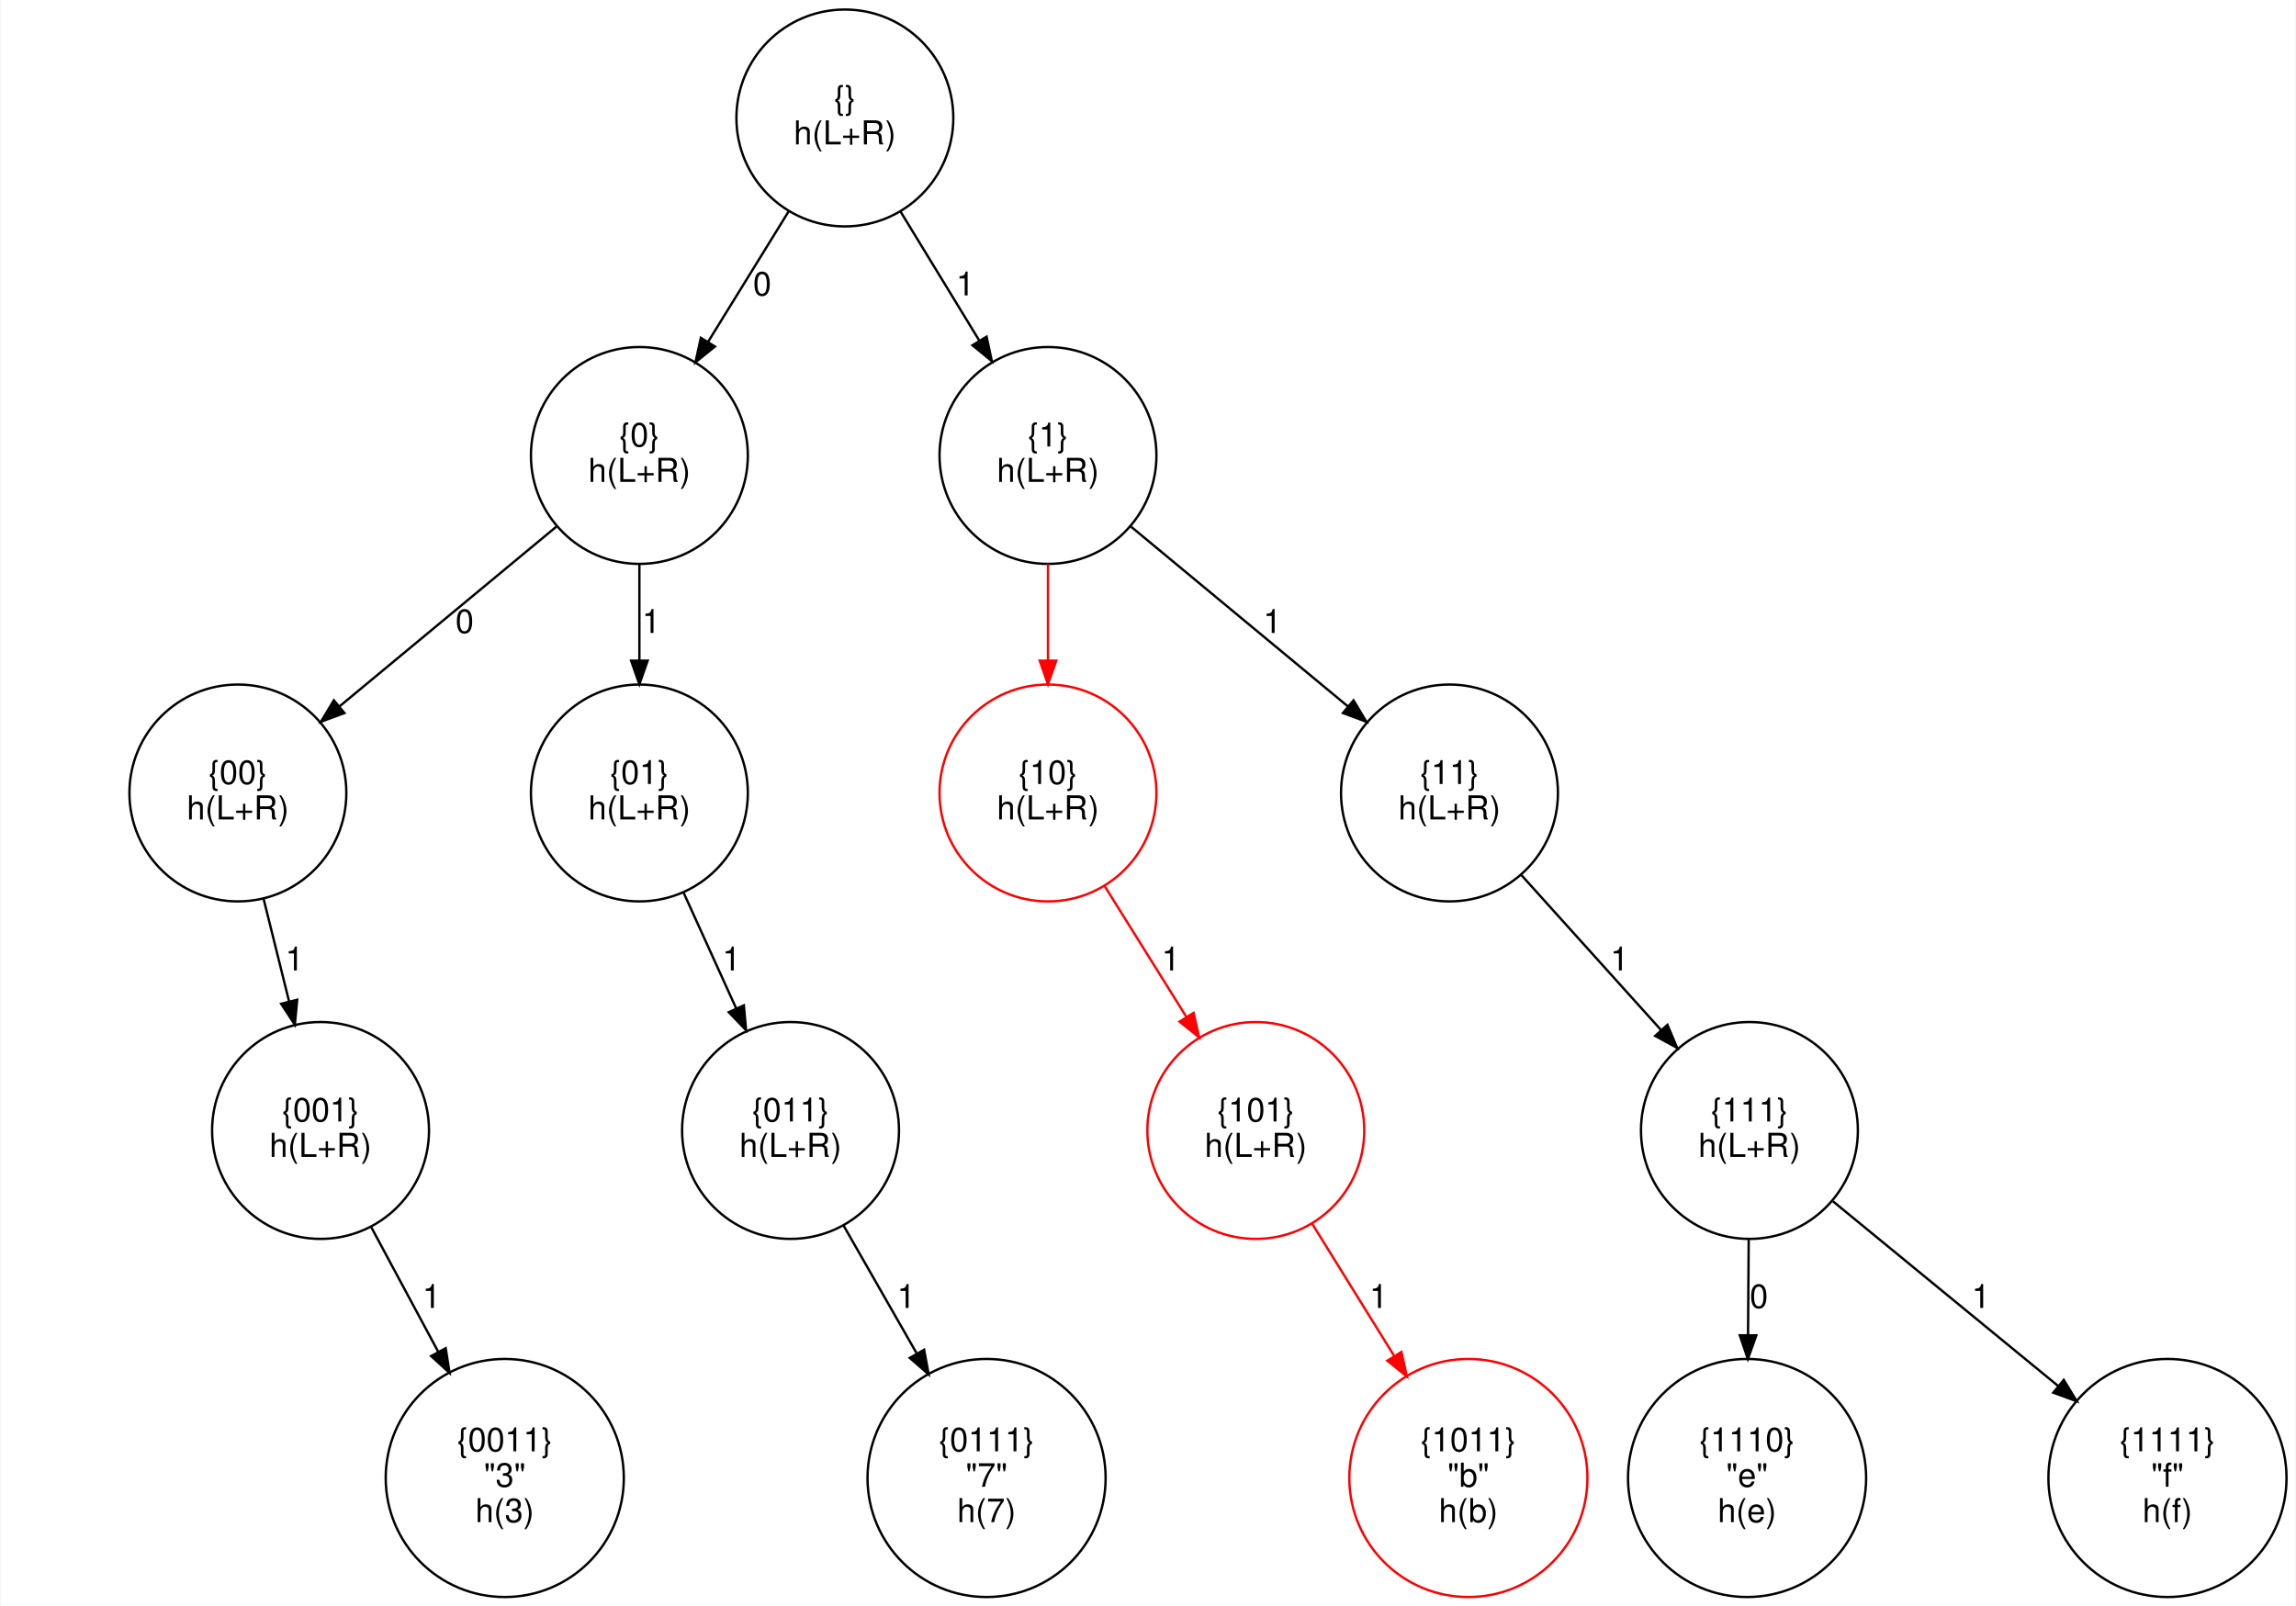
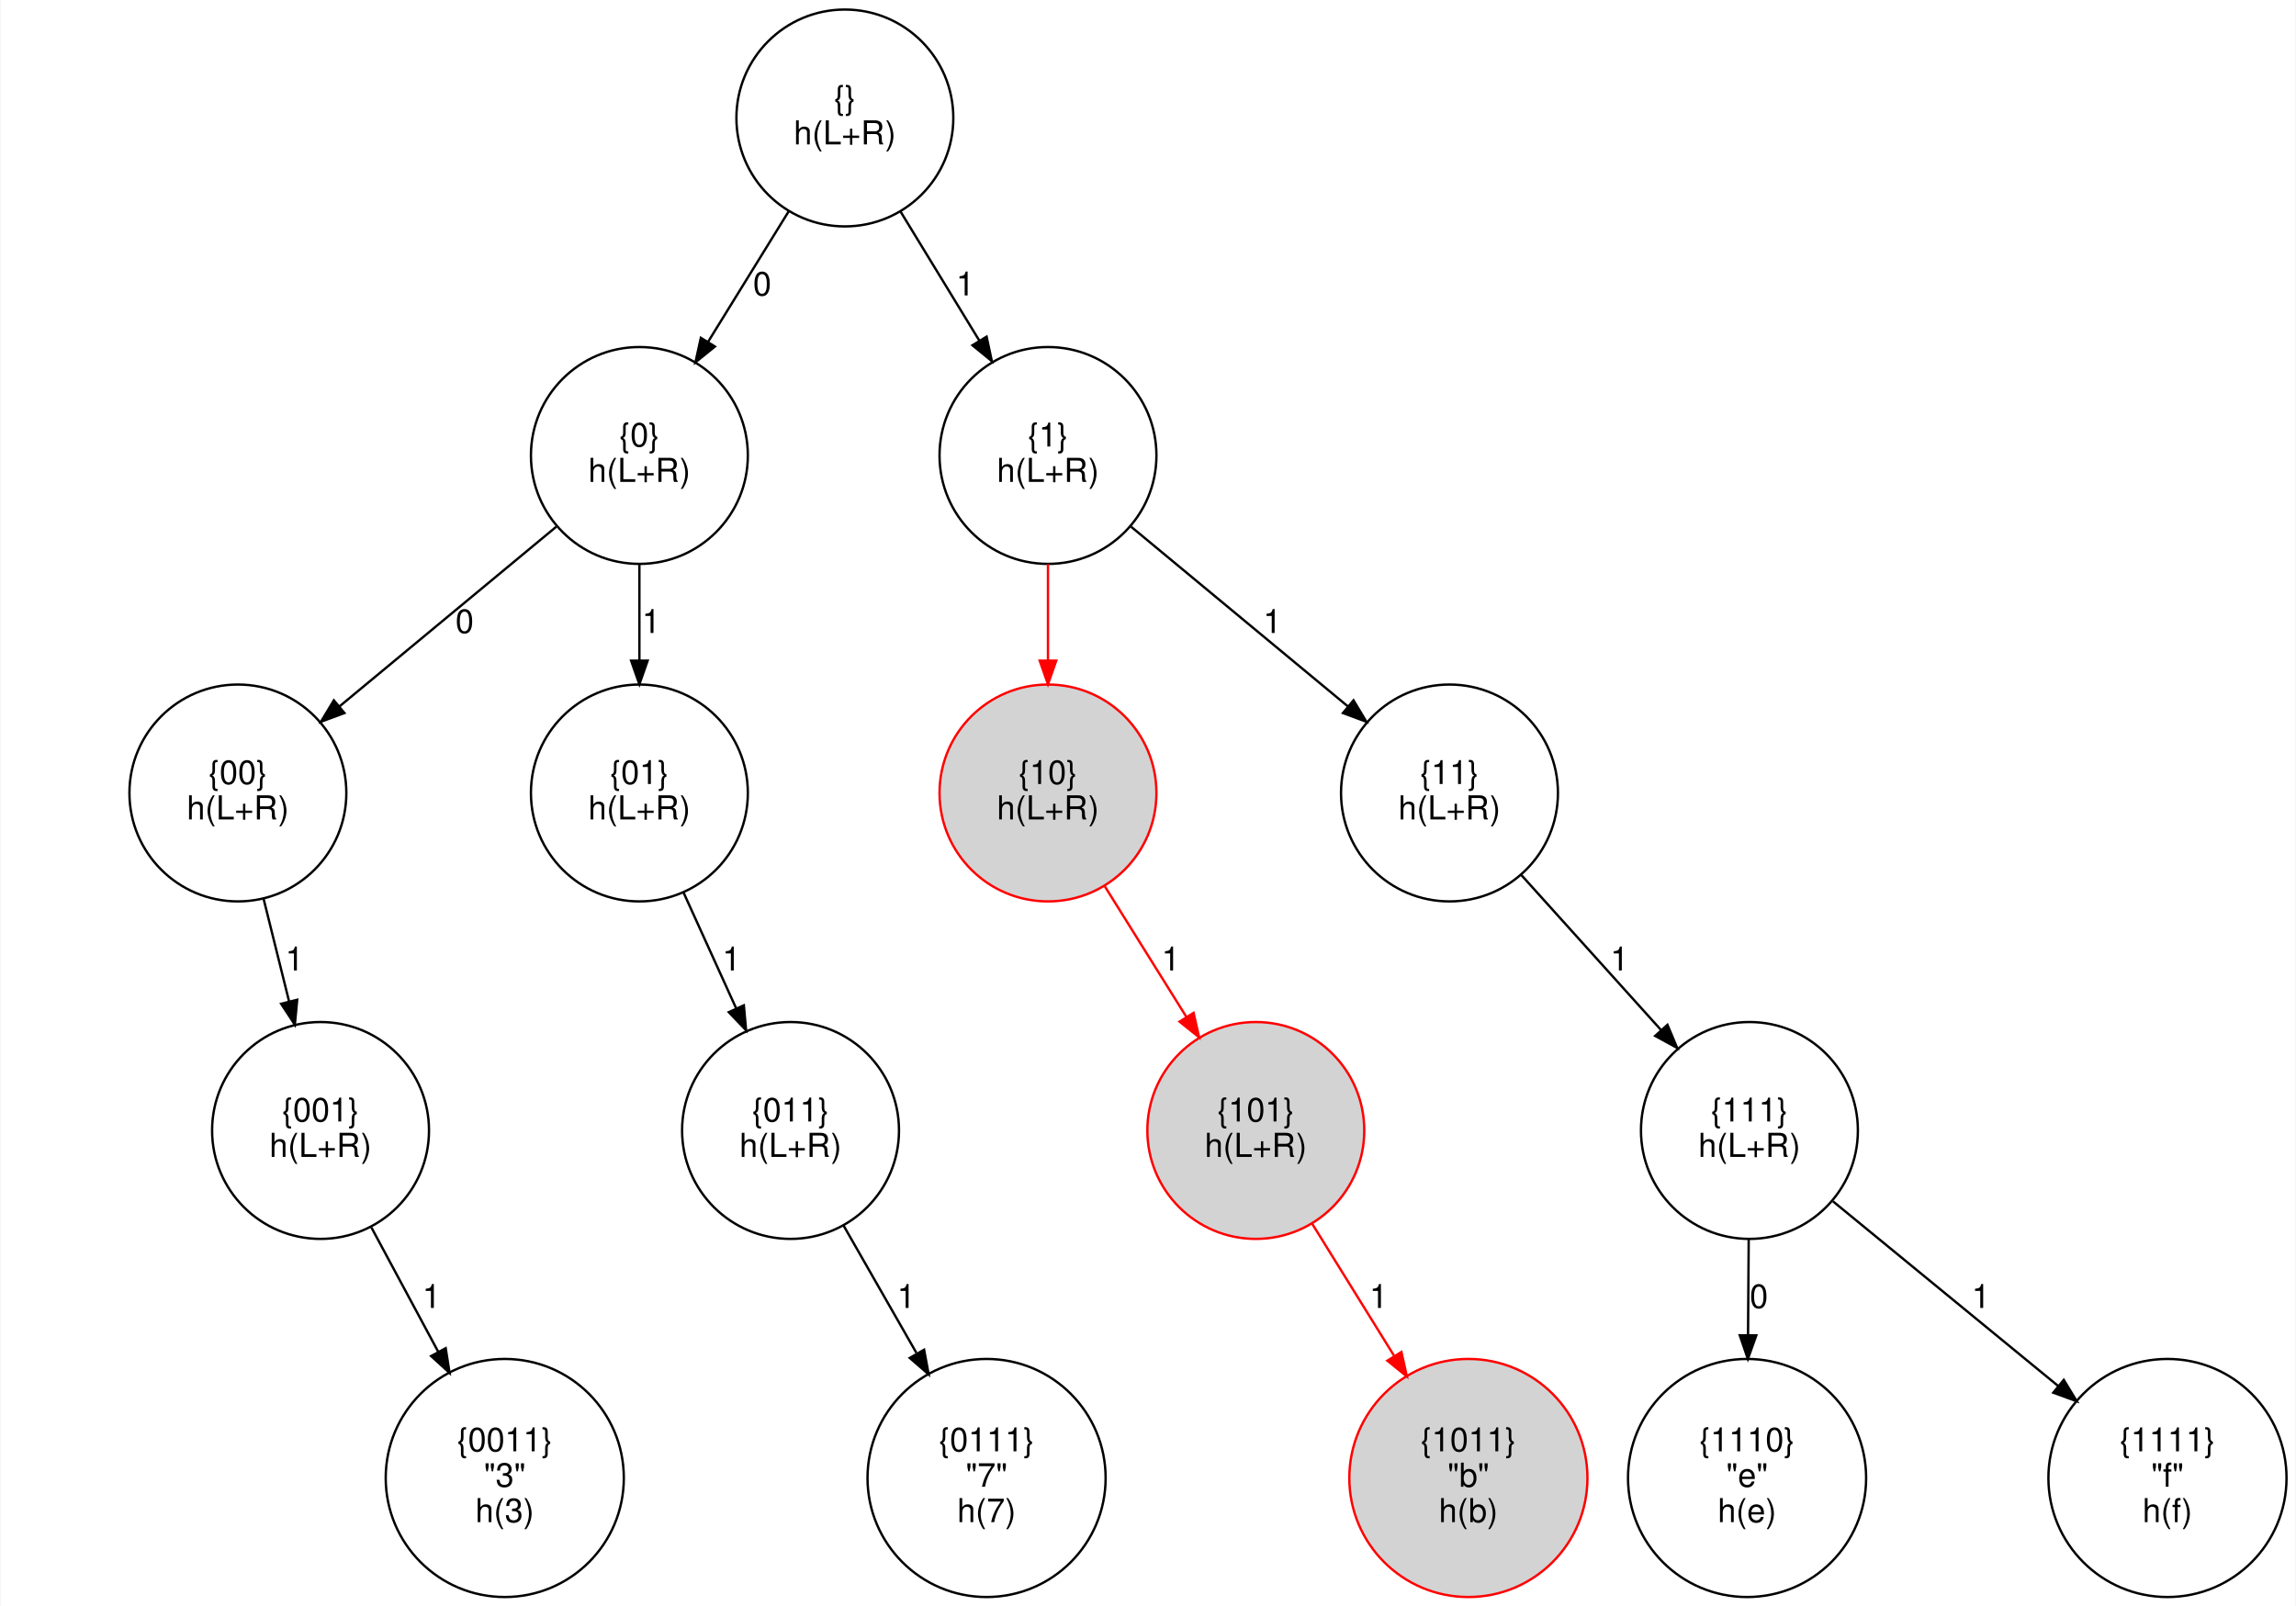
<svg xmlns="http://www.w3.org/2000/svg" width="972pt" height="680pt" viewBox="0.00 0.00 971.70 680.10">
  <g id="page0,1_graph0" class="graph" transform="scale(1 1) rotate(0) translate(4 676.1)">
    <polygon fill="white" stroke="transparent" points="-4,4 -4,-676.1 967.7,-676.1 967.7,4 -4,4" />
    <g id="node1" class="node">
      <ellipse fill="none" stroke="black" cx="353.5" cy="-626.14" rx="45.92" ry="45.92" />
      <text text-anchor="middle" x="353.5" y="-629.94" font-family="Helvetica,sans-Serif" font-size="14.00">{}</text>
      <text text-anchor="middle" x="353.5" y="-614.94" font-family="Helvetica,sans-Serif" font-size="14.00">h(L+R)</text>
    </g>
    <g id="node2" class="node">
      <ellipse fill="none" stroke="black" cx="266.5" cy="-483.22" rx="45.92" ry="45.92" />
      <text text-anchor="middle" x="266.5" y="-487.02" font-family="Helvetica,sans-Serif" font-size="14.00">{0}</text>
      <text text-anchor="middle" x="266.5" y="-472.02" font-family="Helvetica,sans-Serif" font-size="14.00">h(L+R)</text>
    </g>
    <g id="edge1" class="edge">
      <path fill="none" stroke="black" d="M329.73,-586.63C319.18,-569.55 306.66,-549.28 295.56,-531.3" />
      <polygon fill="black" stroke="black" points="298.48,-529.35 290.24,-522.68 292.52,-533.03 298.48,-529.35" />
      <text text-anchor="middle" x="318.5" y="-550.98" font-family="Helvetica,sans-Serif" font-size="14.00">0</text>
    </g>
    <g id="node3" class="node">
      <ellipse fill="none" stroke="black" cx="439.5" cy="-483.22" rx="45.92" ry="45.92" />
      <text text-anchor="middle" x="439.5" y="-487.02" font-family="Helvetica,sans-Serif" font-size="14.00">{1}</text>
      <text text-anchor="middle" x="439.5" y="-472.02" font-family="Helvetica,sans-Serif" font-size="14.00">h(L+R)</text>
    </g>
    <g id="edge3" class="edge">
      <path fill="none" stroke="black" d="M377,-586.63C387.34,-569.69 399.6,-549.61 410.5,-531.74" />
      <polygon fill="black" stroke="black" points="413.51,-533.53 415.73,-523.17 407.53,-529.88 413.51,-533.53" />
      <text text-anchor="middle" x="404.5" y="-550.98" font-family="Helvetica,sans-Serif" font-size="14.00">1</text>
    </g>
    <g id="node4" class="node">
      <ellipse fill="none" stroke="black" cx="96.5" cy="-340.29" rx="45.92" ry="45.92" />
      <text text-anchor="middle" x="96.5" y="-344.09" font-family="Helvetica,sans-Serif" font-size="14.00">{00}</text>
      <text text-anchor="middle" x="96.5" y="-329.09" font-family="Helvetica,sans-Serif" font-size="14.00">h(L+R)</text>
    </g>
    <g id="edge6" class="edge">
      <path fill="none" stroke="black" d="M231.28,-453.02C204.61,-430.91 167.84,-400.44 139.45,-376.9" />
      <polygon fill="black" stroke="black" points="141.61,-374.14 131.68,-370.46 137.14,-379.53 141.61,-374.14" />
      <text text-anchor="middle" x="192.5" y="-408.06" font-family="Helvetica,sans-Serif" font-size="14.00">0</text>
    </g>
    <g id="node10" class="node">
      <ellipse fill="none" stroke="black" cx="266.5" cy="-340.29" rx="45.92" ry="45.92" />
      <text text-anchor="middle" x="266.5" y="-344.09" font-family="Helvetica,sans-Serif" font-size="14.00">{01}</text>
      <text text-anchor="middle" x="266.5" y="-329.09" font-family="Helvetica,sans-Serif" font-size="14.00">h(L+R)</text>
    </g>
    <g id="edge8" class="edge">
      <path fill="none" stroke="black" d="M266.5,-437.24C266.5,-424.28 266.5,-409.98 266.5,-396.47" />
      <polygon fill="black" stroke="black" points="270,-396.33 266.5,-386.33 263,-396.33 270,-396.33" />
      <text text-anchor="middle" x="271.5" y="-408.06" font-family="Helvetica,sans-Serif" font-size="14.00">1</text>
    </g>
    <g id="node5" class="node">
-       <ellipse fill="none" stroke="red" cx="439.5" cy="-340.29" rx="45.92" ry="45.92" />
+       <ellipse fill="lightgray" stroke="red" cx="439.5" cy="-340.29" rx="45.92" ry="45.92" />
      <text text-anchor="middle" x="439.5" y="-344.09" font-family="Helvetica,sans-Serif" font-size="14.00">{10}</text>
      <text text-anchor="middle" x="439.5" y="-329.09" font-family="Helvetica,sans-Serif" font-size="14.00">h(L+R)</text>
    </g>
    <g id="edge11" class="edge">
      <path fill="none" stroke="red" d="M439.5,-437.24C439.5,-424.28 439.5,-409.98 439.5,-396.47" />
      <polygon fill="red" stroke="red" points="443,-396.33 439.5,-386.33 436,-396.33 443,-396.33" />
    </g>
    <g id="node13" class="node">
      <ellipse fill="none" stroke="black" cx="609.5" cy="-340.29" rx="45.92" ry="45.92" />
      <text text-anchor="middle" x="609.5" y="-344.09" font-family="Helvetica,sans-Serif" font-size="14.00">{11}</text>
      <text text-anchor="middle" x="609.5" y="-329.09" font-family="Helvetica,sans-Serif" font-size="14.00">h(L+R)</text>
    </g>
    <g id="edge13" class="edge">
      <path fill="none" stroke="black" d="M474.72,-453.02C501.39,-430.91 538.16,-400.44 566.55,-376.9" />
      <polygon fill="black" stroke="black" points="568.86,-379.53 574.32,-370.46 564.39,-374.14 568.86,-379.53" />
      <text text-anchor="middle" x="534.5" y="-408.06" font-family="Helvetica,sans-Serif" font-size="14.00">1</text>
    </g>
    <g id="node6" class="node">
      <ellipse fill="none" stroke="black" cx="131.5" cy="-197.37" rx="45.92" ry="45.92" />
      <text text-anchor="middle" x="131.5" y="-201.17" font-family="Helvetica,sans-Serif" font-size="14.00">{001}</text>
      <text text-anchor="middle" x="131.5" y="-186.17" font-family="Helvetica,sans-Serif" font-size="14.00">h(L+R)</text>
    </g>
    <g id="edge18" class="edge">
      <path fill="none" stroke="black" d="M107.38,-295.48C110.81,-281.69 114.63,-266.31 118.2,-251.93" />
      <polygon fill="black" stroke="black" points="121.61,-252.71 120.62,-242.16 114.82,-251.02 121.61,-252.71" />
      <text text-anchor="middle" x="120.5" y="-265.13" font-family="Helvetica,sans-Serif" font-size="14.00">1</text>
    </g>
    <g id="node8" class="node">
-       <ellipse fill="none" stroke="red" cx="527.5" cy="-197.37" rx="45.92" ry="45.92" />
+       <ellipse fill="lightgray" stroke="red" cx="527.5" cy="-197.37" rx="45.92" ry="45.92" />
      <text text-anchor="middle" x="527.5" y="-201.17" font-family="Helvetica,sans-Serif" font-size="14.00">{101}</text>
      <text text-anchor="middle" x="527.5" y="-186.17" font-family="Helvetica,sans-Serif" font-size="14.00">h(L+R)</text>
    </g>
    <g id="edge33" class="edge">
      <path fill="none" stroke="red" d="M463.55,-300.79C474.22,-283.7 486.87,-263.43 498.1,-245.45" />
      <polygon fill="red" stroke="red" points="501.15,-247.17 503.48,-236.83 495.22,-243.46 501.15,-247.17" />
      <text text-anchor="middle" x="491.5" y="-265.13" font-family="Helvetica,sans-Serif" font-size="14.00">1</text>
    </g>
    <g id="node7" class="node">
      <ellipse fill="none" stroke="black" cx="209.5" cy="-50.2" rx="50.41" ry="50.41" />
      <text text-anchor="middle" x="209.5" y="-61.5" font-family="Helvetica,sans-Serif" font-size="14.00">{0011}</text>
      <text text-anchor="middle" x="209.5" y="-46.5" font-family="Helvetica,sans-Serif" font-size="14.00">"3"</text>
      <text text-anchor="middle" x="209.5" y="-31.5" font-family="Helvetica,sans-Serif" font-size="14.00">h(3)</text>
    </g>
    <g id="edge38" class="edge">
      <path fill="none" stroke="black" d="M153.02,-156.32C161.78,-140.03 172.01,-120.97 181.35,-103.6" />
      <polygon fill="black" stroke="black" points="184.49,-105.15 186.14,-94.69 178.32,-101.84 184.49,-105.15" />
      <text text-anchor="middle" x="178.5" y="-122.21" font-family="Helvetica,sans-Serif" font-size="14.00">1</text>
    </g>
    <g id="node9" class="node">
-       <ellipse fill="none" stroke="red" cx="617.5" cy="-50.2" rx="50.41" ry="50.41" />
+       <ellipse fill="lightgray" stroke="red" cx="617.5" cy="-50.2" rx="50.41" ry="50.41" />
      <text text-anchor="middle" x="617.5" y="-61.5" font-family="Helvetica,sans-Serif" font-size="14.00">{1011}</text>
      <text text-anchor="middle" x="617.5" y="-46.5" font-family="Helvetica,sans-Serif" font-size="14.00">"b"</text>
      <text text-anchor="middle" x="617.5" y="-31.5" font-family="Helvetica,sans-Serif" font-size="14.00">h(b)</text>
    </g>
    <g id="edge48" class="edge">
      <path fill="none" stroke="red" d="M551.38,-157.85C561.99,-140.74 574.62,-120.37 585.99,-102.04" />
      <polygon fill="red" stroke="red" points="589.15,-103.57 591.45,-93.22 583.2,-99.88 589.15,-103.57" />
      <text text-anchor="middle" x="579.5" y="-122.21" font-family="Helvetica,sans-Serif" font-size="14.00">1</text>
    </g>
    <g id="node11" class="node">
      <ellipse fill="none" stroke="black" cx="330.5" cy="-197.37" rx="45.92" ry="45.92" />
      <text text-anchor="middle" x="330.5" y="-201.17" font-family="Helvetica,sans-Serif" font-size="14.00">{011}</text>
      <text text-anchor="middle" x="330.5" y="-186.17" font-family="Helvetica,sans-Serif" font-size="14.00">h(L+R)</text>
    </g>
    <g id="edge23" class="edge">
      <path fill="none" stroke="black" d="M285.18,-298.16C292.15,-282.81 300.15,-265.2 307.47,-249.09" />
      <polygon fill="black" stroke="black" points="310.73,-250.36 311.68,-239.81 304.36,-247.46 310.73,-250.36" />
      <text text-anchor="middle" x="305.5" y="-265.13" font-family="Helvetica,sans-Serif" font-size="14.00">1</text>
    </g>
    <g id="node12" class="node">
      <ellipse fill="none" stroke="black" cx="413.5" cy="-50.2" rx="50.41" ry="50.41" />
      <text text-anchor="middle" x="413.5" y="-61.5" font-family="Helvetica,sans-Serif" font-size="14.00">{0111}</text>
      <text text-anchor="middle" x="413.5" y="-46.5" font-family="Helvetica,sans-Serif" font-size="14.00">"7"</text>
      <text text-anchor="middle" x="413.5" y="-31.5" font-family="Helvetica,sans-Serif" font-size="14.00">h(7)</text>
    </g>
    <g id="edge43" class="edge">
      <path fill="none" stroke="black" d="M352.96,-157.09C362.45,-140.5 373.62,-120.95 383.78,-103.19" />
      <polygon fill="black" stroke="black" points="387.05,-104.51 388.98,-94.09 380.98,-101.03 387.05,-104.51" />
      <text text-anchor="middle" x="379.5" y="-122.21" font-family="Helvetica,sans-Serif" font-size="14.00">1</text>
    </g>
    <g id="node14" class="node">
      <ellipse fill="none" stroke="black" cx="736.5" cy="-197.37" rx="45.92" ry="45.92" />
      <text text-anchor="middle" x="736.5" y="-201.17" font-family="Helvetica,sans-Serif" font-size="14.00">{111}</text>
      <text text-anchor="middle" x="736.5" y="-186.17" font-family="Helvetica,sans-Serif" font-size="14.00">h(L+R)</text>
    </g>
    <g id="edge28" class="edge">
      <path fill="none" stroke="black" d="M639.92,-305.54C657.7,-285.81 680.27,-260.76 699.13,-239.84" />
      <polygon fill="black" stroke="black" points="701.79,-242.11 705.89,-232.34 696.59,-237.42 701.79,-242.11" />
      <text text-anchor="middle" x="681.5" y="-265.13" font-family="Helvetica,sans-Serif" font-size="14.00">1</text>
    </g>
    <g id="node15" class="node">
      <ellipse fill="none" stroke="black" cx="913.5" cy="-50.2" rx="50.41" ry="50.41" />
      <text text-anchor="middle" x="913.5" y="-61.5" font-family="Helvetica,sans-Serif" font-size="14.00">{1111}</text>
      <text text-anchor="middle" x="913.5" y="-46.5" font-family="Helvetica,sans-Serif" font-size="14.00">"f"</text>
      <text text-anchor="middle" x="913.5" y="-31.5" font-family="Helvetica,sans-Serif" font-size="14.00">h(f)</text>
    </g>
    <g id="edge53" class="edge">
      <path fill="none" stroke="black" d="M771.89,-167.34C799.31,-144.86 837.5,-113.53 867.32,-89.08" />
      <polygon fill="black" stroke="black" points="869.59,-91.75 875.1,-82.7 865.15,-86.33 869.59,-91.75" />
      <text text-anchor="middle" x="834.5" y="-122.21" font-family="Helvetica,sans-Serif" font-size="14.00">1</text>
    </g>
    <g id="node16" class="node">
      <ellipse fill="none" stroke="black" cx="735.5" cy="-50.2" rx="50.41" ry="50.41" />
      <text text-anchor="middle" x="735.5" y="-61.5" font-family="Helvetica,sans-Serif" font-size="14.00">{1110}</text>
      <text text-anchor="middle" x="735.5" y="-46.5" font-family="Helvetica,sans-Serif" font-size="14.00">"e"</text>
      <text text-anchor="middle" x="735.5" y="-31.5" font-family="Helvetica,sans-Serif" font-size="14.00">h(e)</text>
    </g>
    <g id="edge51" class="edge">
      <path fill="none" stroke="black" d="M736.19,-151.24C736.1,-138.43 736,-124.3 735.91,-110.78" />
      <polygon fill="black" stroke="black" points="739.41,-110.58 735.84,-100.6 732.41,-110.63 739.41,-110.58" />
      <text text-anchor="middle" x="740.5" y="-122.21" font-family="Helvetica,sans-Serif" font-size="14.00">0</text>
    </g>
  </g>
</svg>
